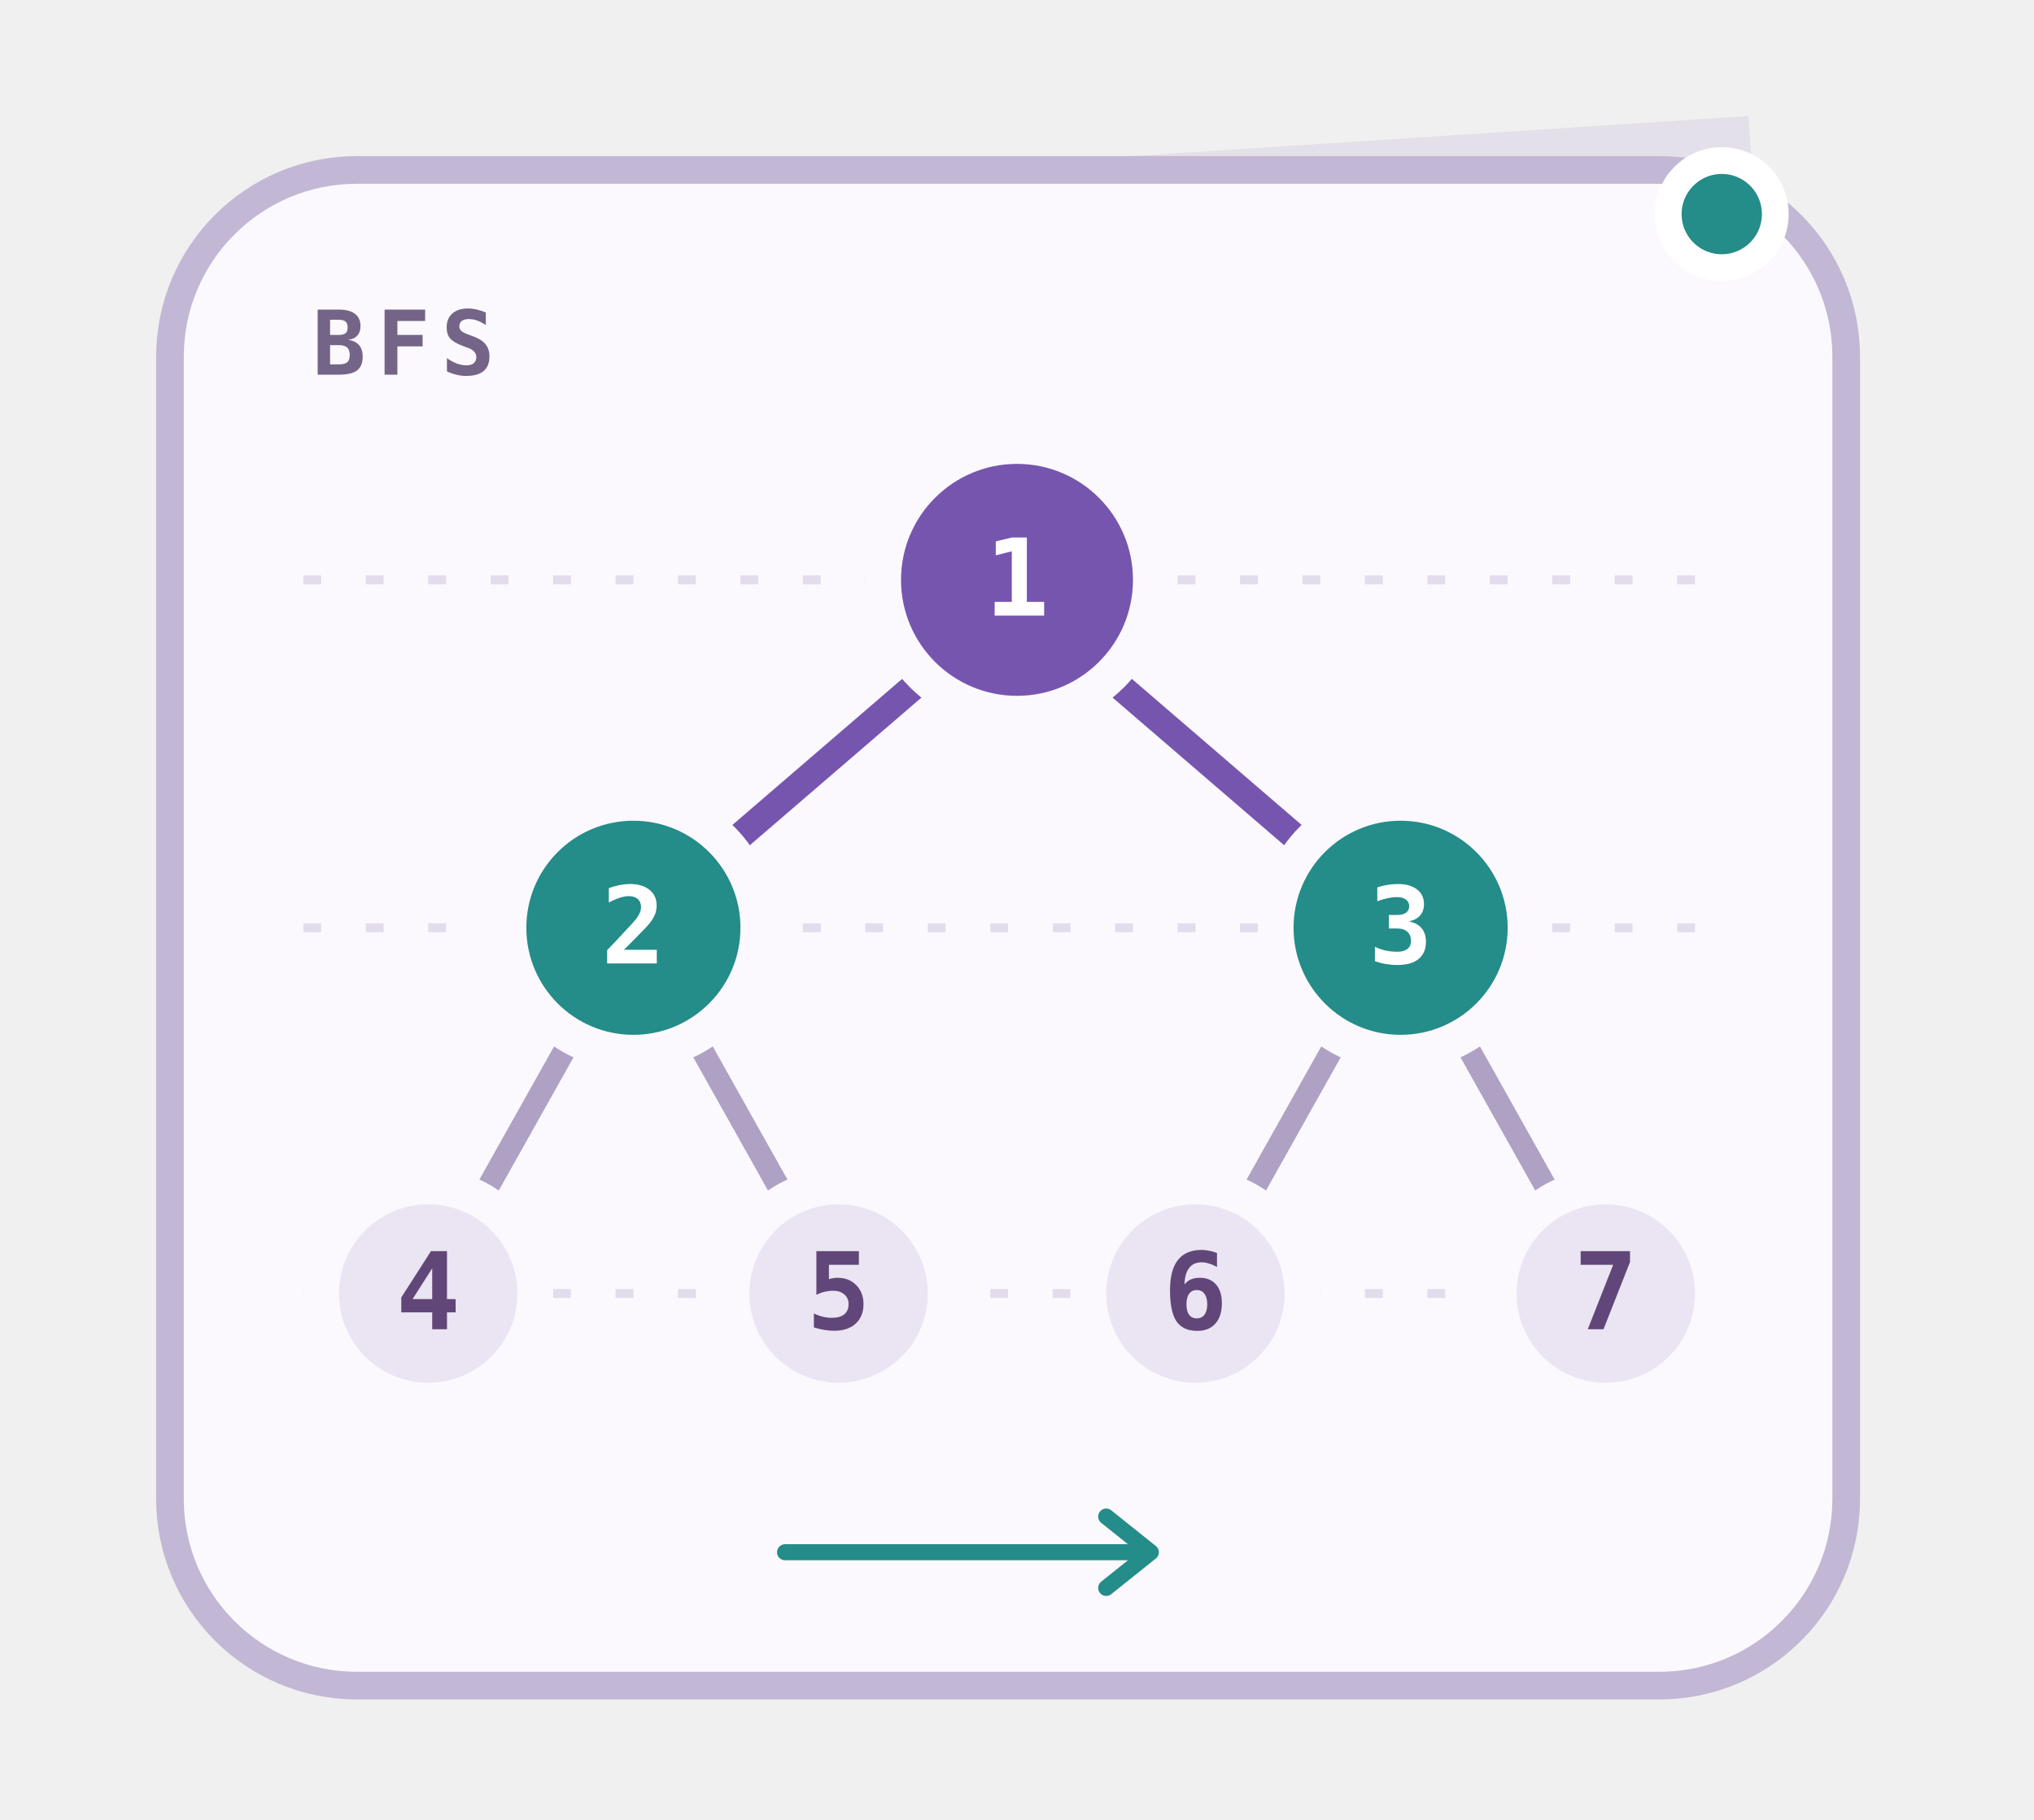
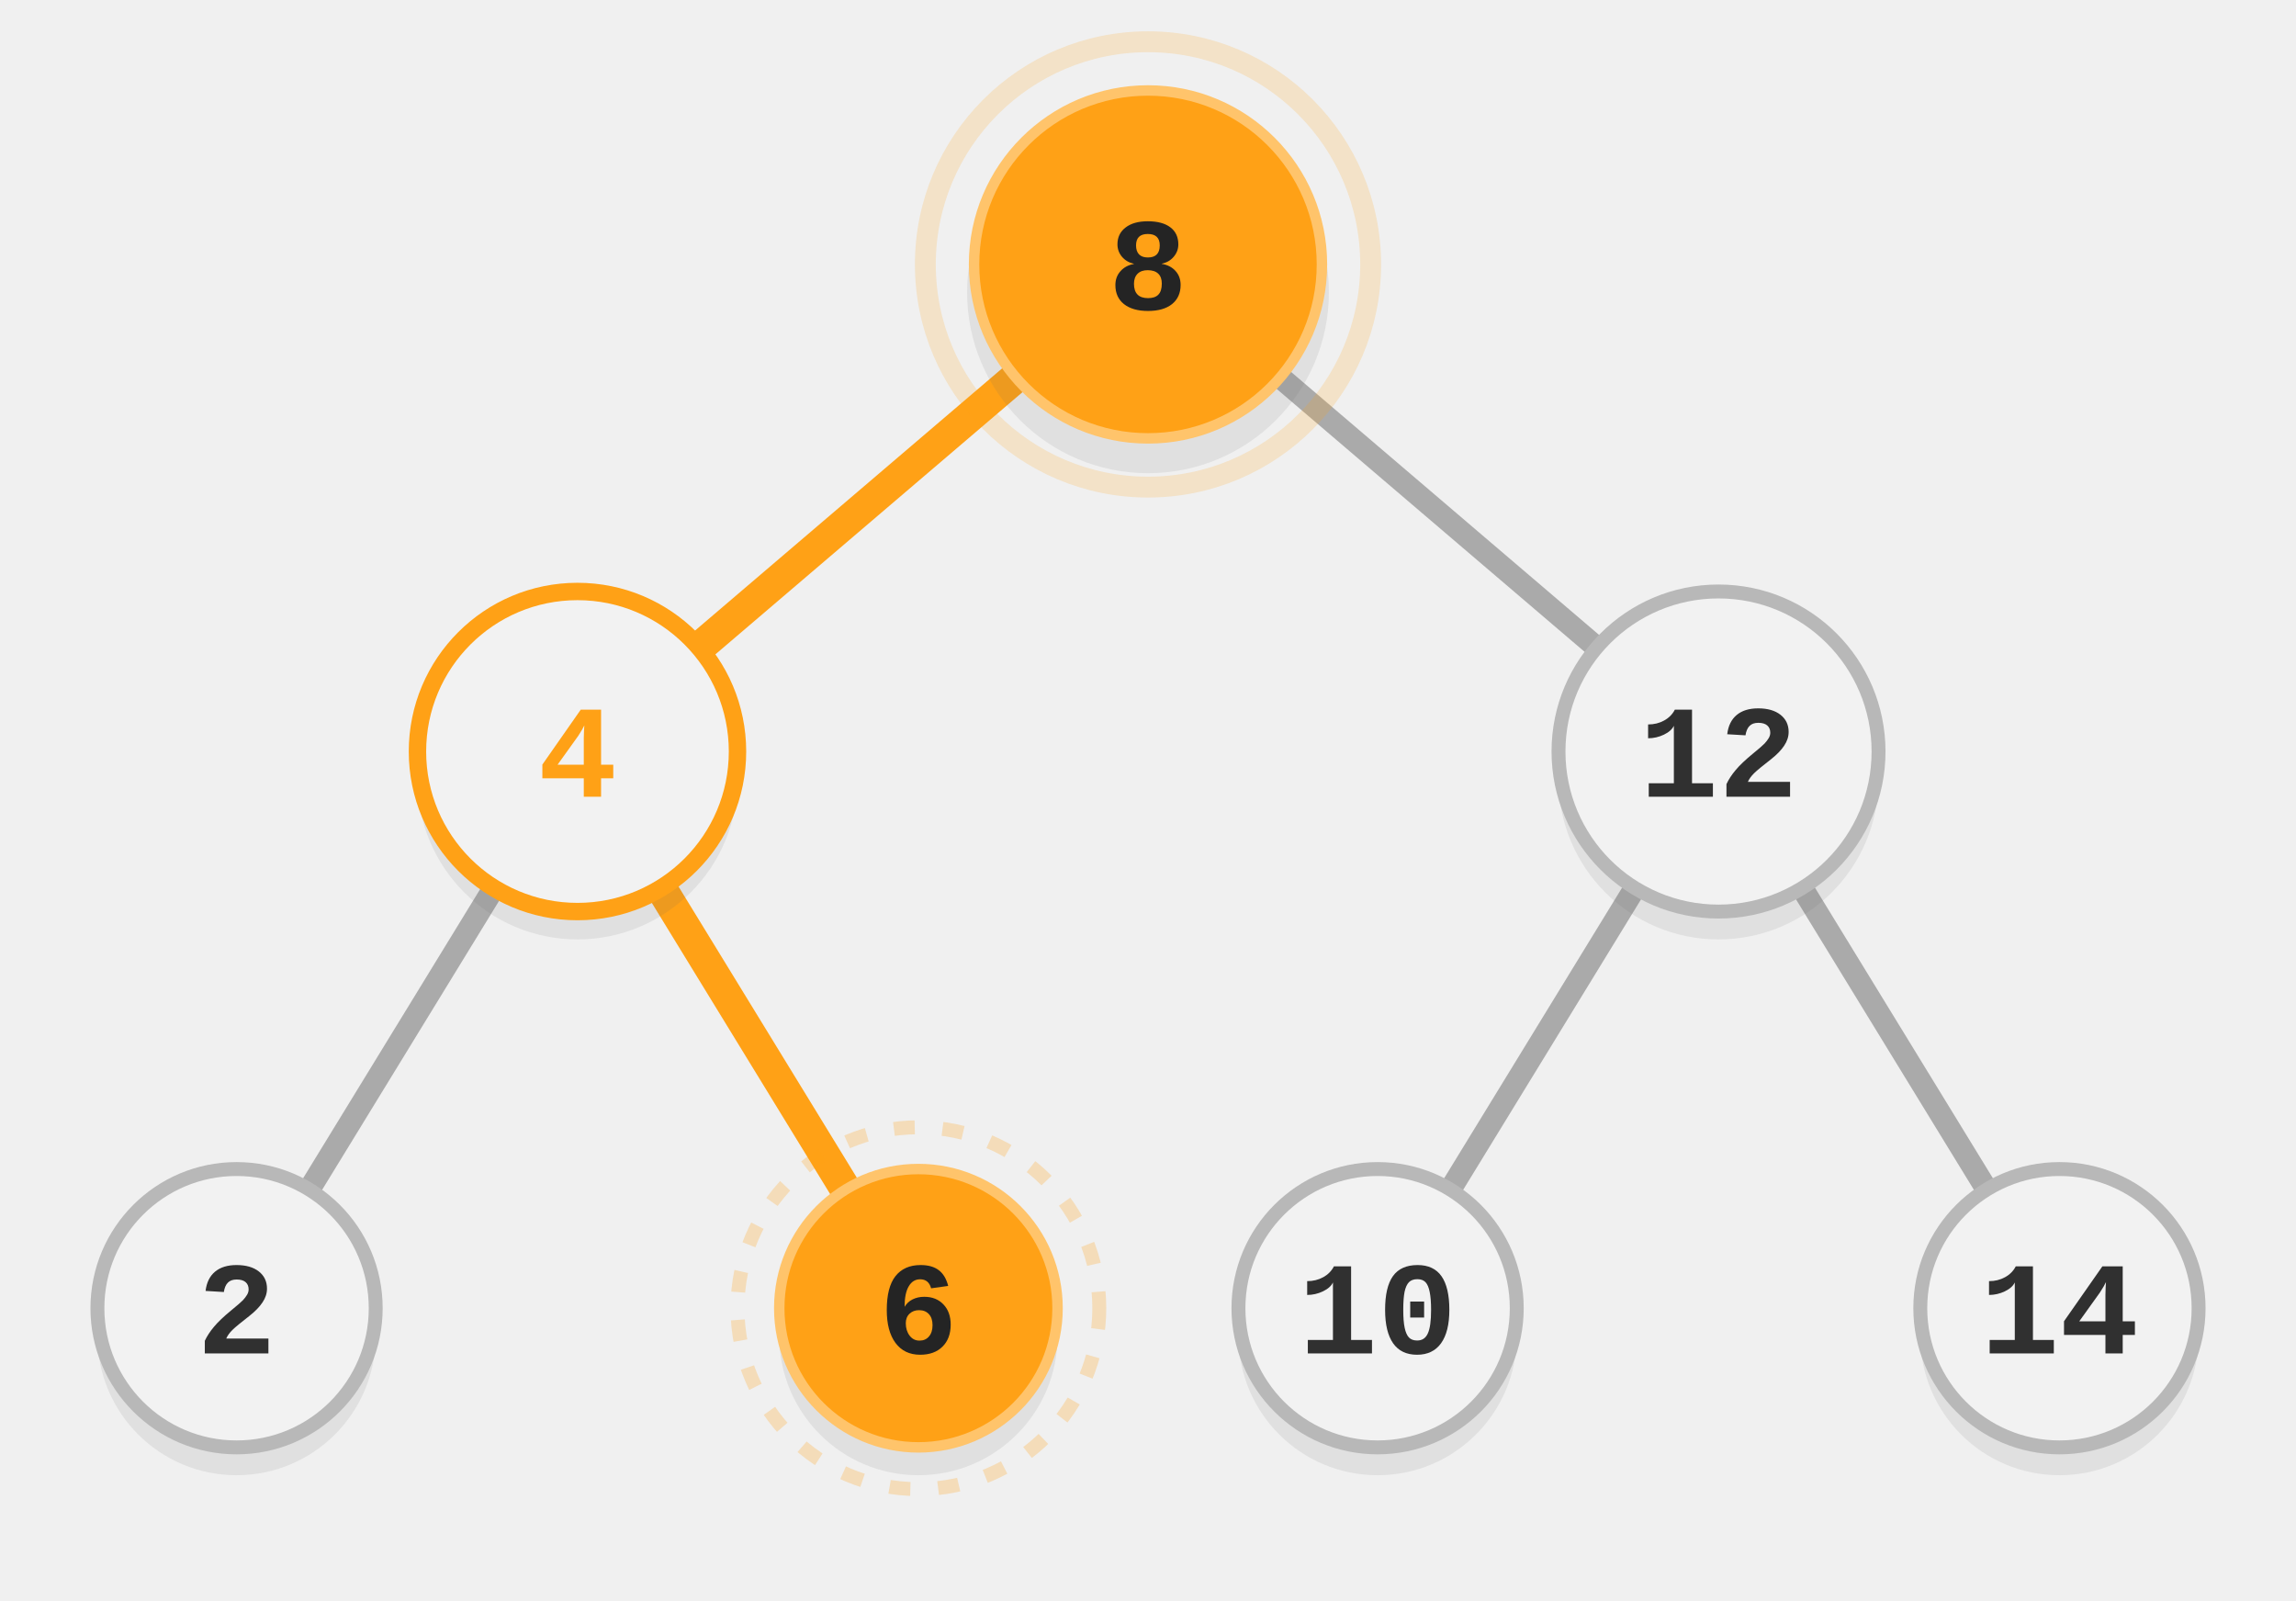
- <svg xmlns="http://www.w3.org/2000/svg" width="228" height="204" viewBox="0 0 228 204" role="img" aria-labelledby="title desc">
-   <path d="M27 24 196 13l11 161-169 12Z" fill="#7655af" opacity=".1" />
-   <rect x="20" y="20" width="186" height="168" rx="20" fill="#fff" stroke="#c2b7d4" stroke-width="5" />
-   <rect x="20" y="20" width="186" height="168" rx="20" fill="#fbf9fe" stroke="#c2b7d4" stroke-width="1.2" />
-   <text x="35" y="42" fill="#746487" font-family="Consolas,monospace" font-size="10" font-weight="700" letter-spacing="1.2">BFS</text>
-   <g fill="none" stroke="#e3dcec" stroke-width="1" stroke-dasharray="2 5">
-     <path d="M34 65h158M34 104h158M34 145h158" />
+ <svg xmlns="http://www.w3.org/2000/svg" width="330" height="230" viewBox="0 0 330 230" role="img" aria-labelledby="title desc">
+   <g fill="none" stroke="#aaa" stroke-width="3.2" stroke-linecap="round" stroke-linejoin="round">
+     <path d="m165 38-82 70m82-70 82 70M83 108l-49 80m49-80 49 80m115-80-49 80m49-80 49 80" />
  </g>
-   <g stroke="#afa1c3" stroke-width="2.5" stroke-linecap="round" stroke-linejoin="round" fill="none">
-     <path d="m114 67-43 37m43-37 43 37M71 104l-23 41m23-41 23 41m63-41-23 41m23-41 23 41" />
+   <path d="m165 38-82 70 49 80" fill="none" stroke="#ffa116" stroke-width="4.5" stroke-linecap="round" stroke-linejoin="round" />
+   <g fill="#676767" opacity=".12">
+     <circle cx="165" cy="42" r="26" />
+     <circle cx="83" cy="112" r="23" />
+     <circle cx="247" cy="112" r="23" />
+     <circle cx="34" cy="192" r="20" />
+     <circle cx="132" cy="192" r="20" />
+     <circle cx="198" cy="192" r="20" />
+     <circle cx="296" cy="192" r="20" />
  </g>
-   <path d="m114 67-43 37m43-37 43 37" fill="none" stroke="#7655af" stroke-width="3" stroke-linecap="round" />
-   <g stroke="#fbf9fe" stroke-width="4">
-     <circle cx="114" cy="65" r="15" fill="#7655af" />
-     <circle cx="71" cy="104" r="14" fill="#248c89" />
-     <circle cx="157" cy="104" r="14" fill="#248c89" />
-     <circle cx="48" cy="145" r="12" fill="#ebe5f3" />
-     <circle cx="94" cy="145" r="12" fill="#ebe5f3" />
-     <circle cx="134" cy="145" r="12" fill="#ebe5f3" />
-     <circle cx="180" cy="145" r="12" fill="#ebe5f3" />
+   <circle cx="165" cy="38" r="32" fill="none" stroke="#ffa116" stroke-opacity=".18" stroke-width="3" />
+   <circle cx="165" cy="38" r="25" fill="#ffa116" stroke="#ffc46b" stroke-width="1.5" />
+   <circle cx="83" cy="108" r="23" fill="#f2f2f2" stroke="#ffa116" stroke-width="2.5" />
+   <circle cx="247" cy="108" r="23" fill="#f2f2f2" stroke="#b8b8b8" stroke-width="2" />
+   <g fill="#f2f2f2" stroke="#b8b8b8" stroke-width="2">
+     <circle cx="34" cy="188" r="20" />
+     <circle cx="198" cy="188" r="20" />
+     <circle cx="296" cy="188" r="20" />
  </g>
-   <g font-family="Consolas,monospace" font-size="12" font-weight="700" text-anchor="middle">
-     <g fill="#fff">
-       <text x="114" y="69">1</text>
-       <text x="71" y="108">2</text>
-       <text x="157" y="108">3</text>
+   <circle cx="132" cy="188" r="26" fill="none" stroke="#ffa116" stroke-opacity=".25" stroke-width="2" stroke-dasharray="3 4" />
+   <circle cx="132" cy="188" r="20" fill="#ffa116" stroke="#ffc46b" stroke-width="1.5" />
+   <g font-family="Consolas, 'Liberation Mono', monospace" font-weight="700" text-anchor="middle" font-size="19">
+     <g fill="#242424">
+       <text x="165" y="44.5">8</text>
+       <text x="132" y="194.5">6</text>
    </g>
-     <g fill="#614779">
-       <text x="48" y="149">4</text>
-       <text x="94" y="149">5</text>
-       <text x="134" y="149">6</text>
-       <text x="180" y="149">7</text>
+     <text x="83" y="114.5" fill="#ffa116">4</text>
+     <g fill="#303030">
+       <text x="247" y="114.5">12</text>
+       <text x="34" y="194.5">2</text>
+       <text x="198" y="194.5">10</text>
+       <text x="296" y="194.5">14</text>
    </g>
  </g>
-   <path d="M88 174h41m-5-4 5 4-5 4" stroke="#248c89" stroke-width="1.8" fill="none" stroke-linecap="round" stroke-linejoin="round" />
-   <circle cx="193" cy="24" r="6" fill="#248c89" stroke="#fff" stroke-width="3" />
</svg>
